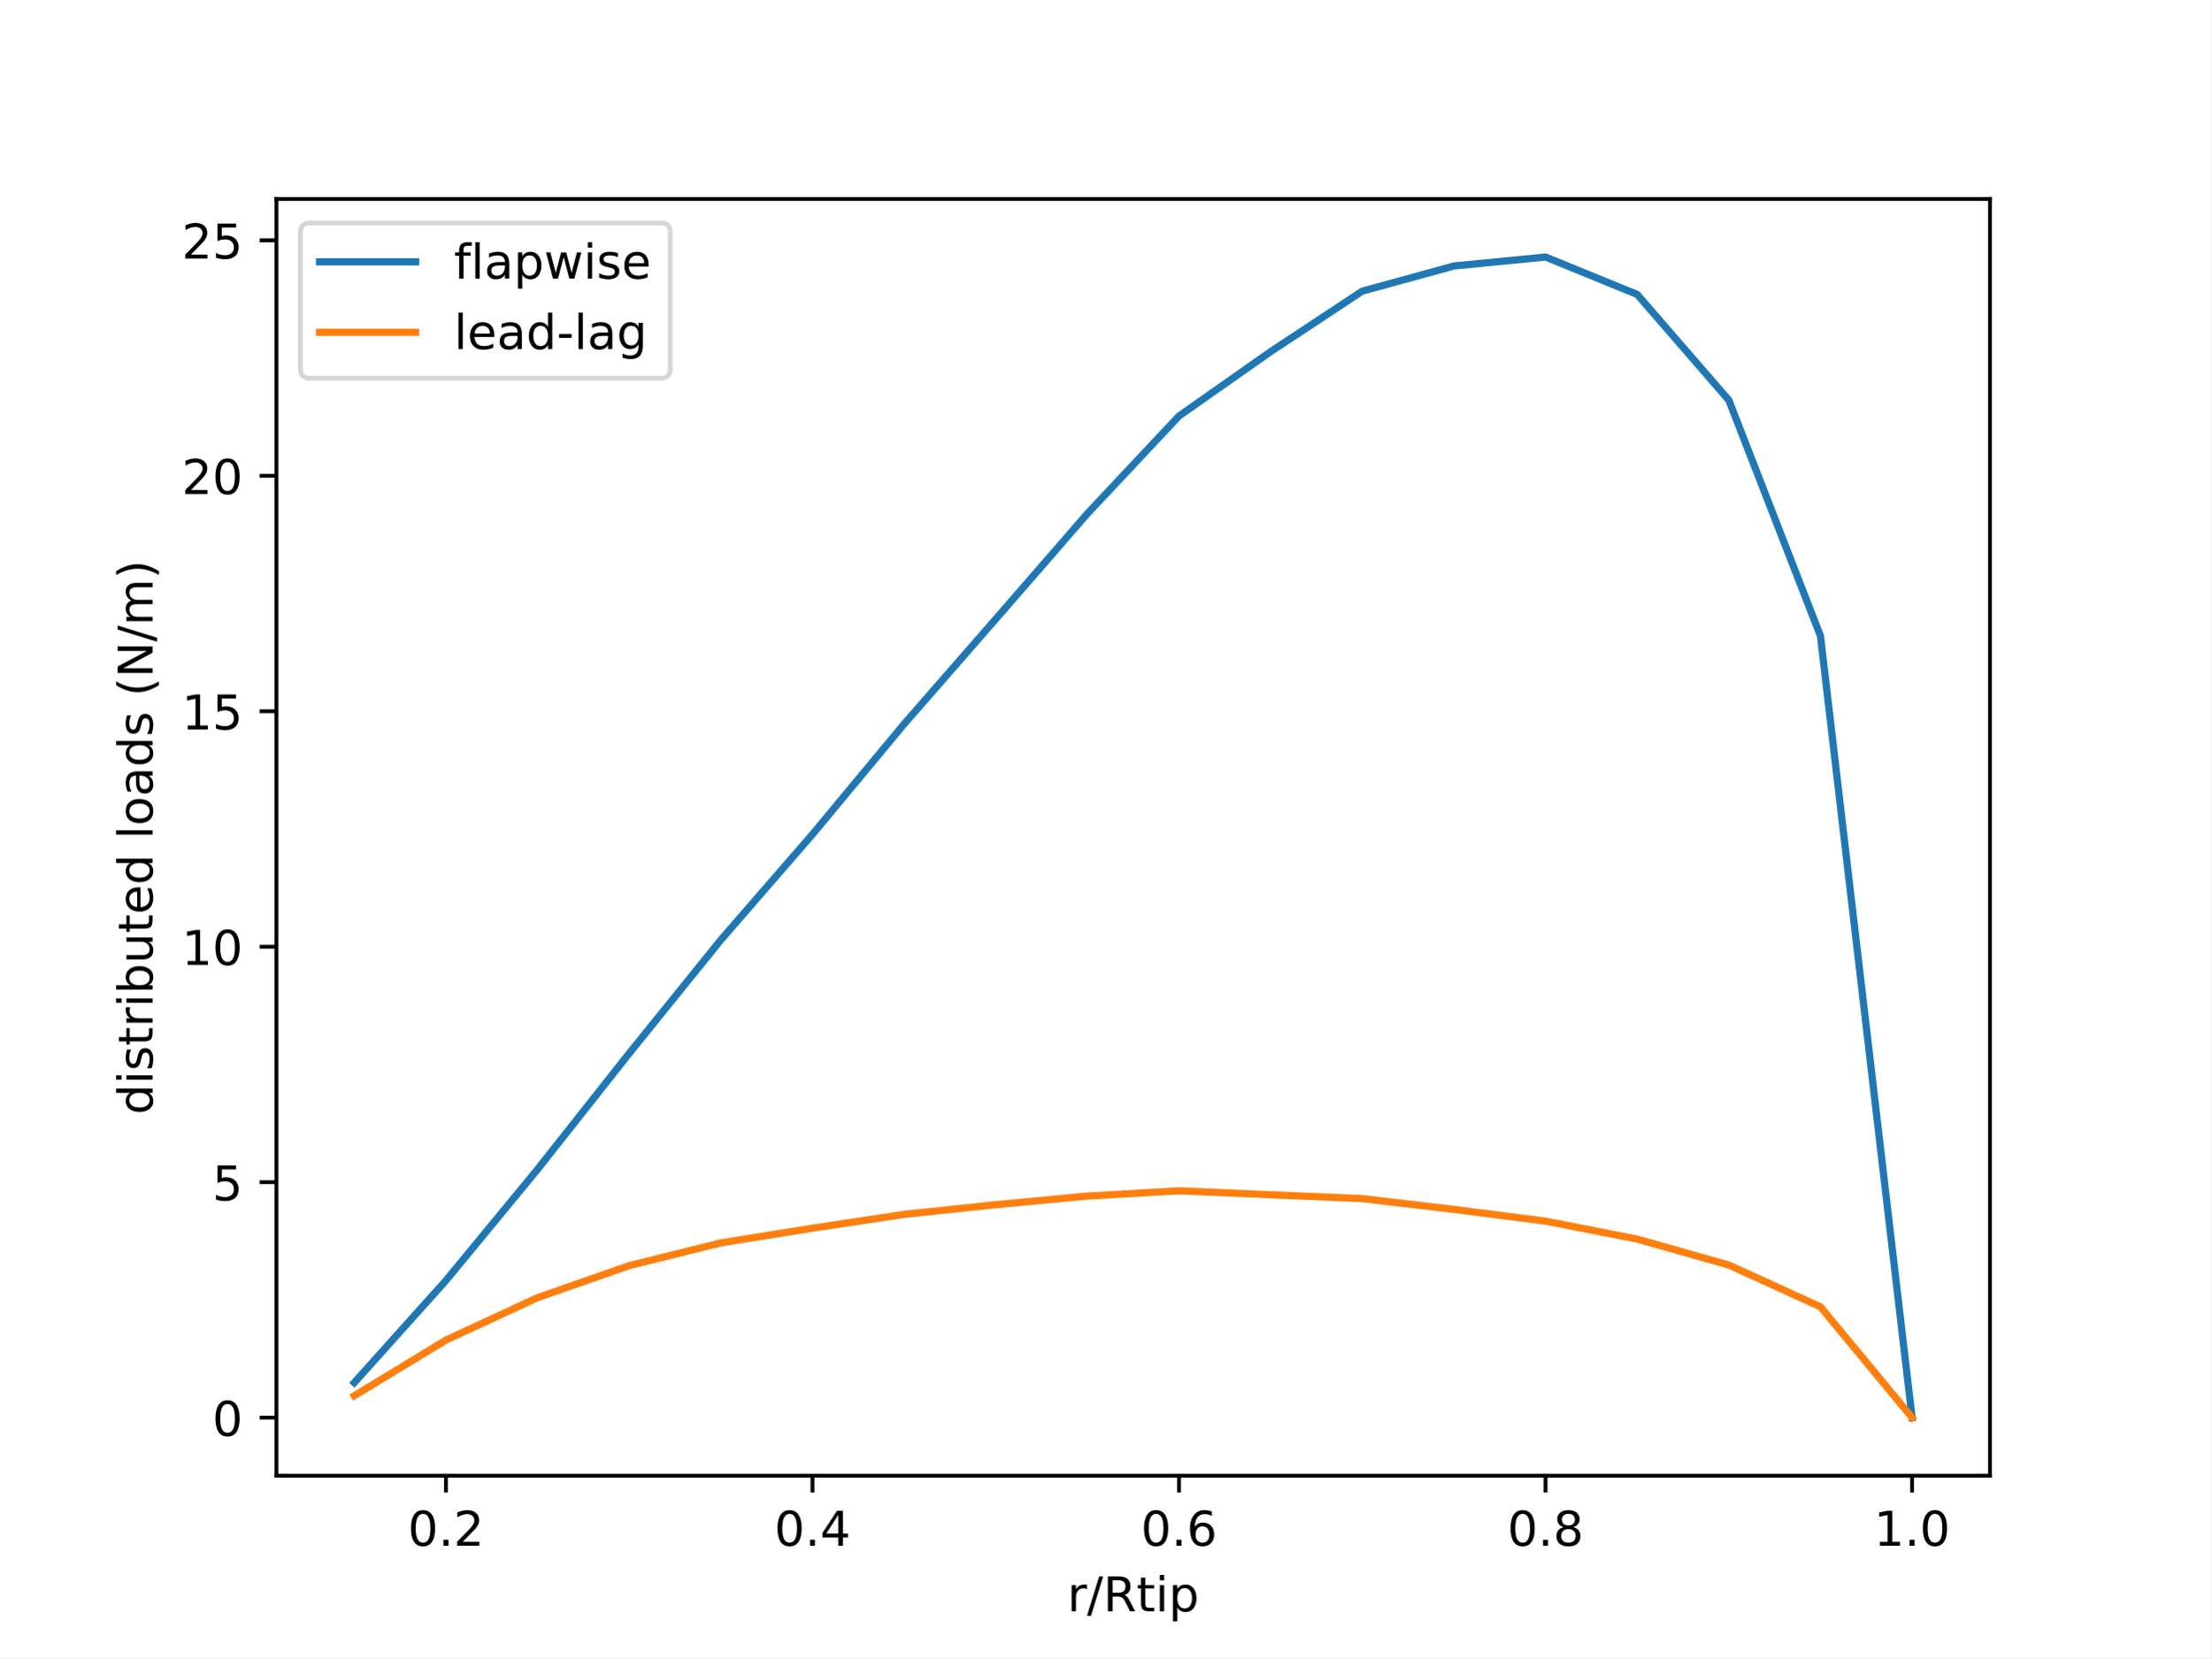
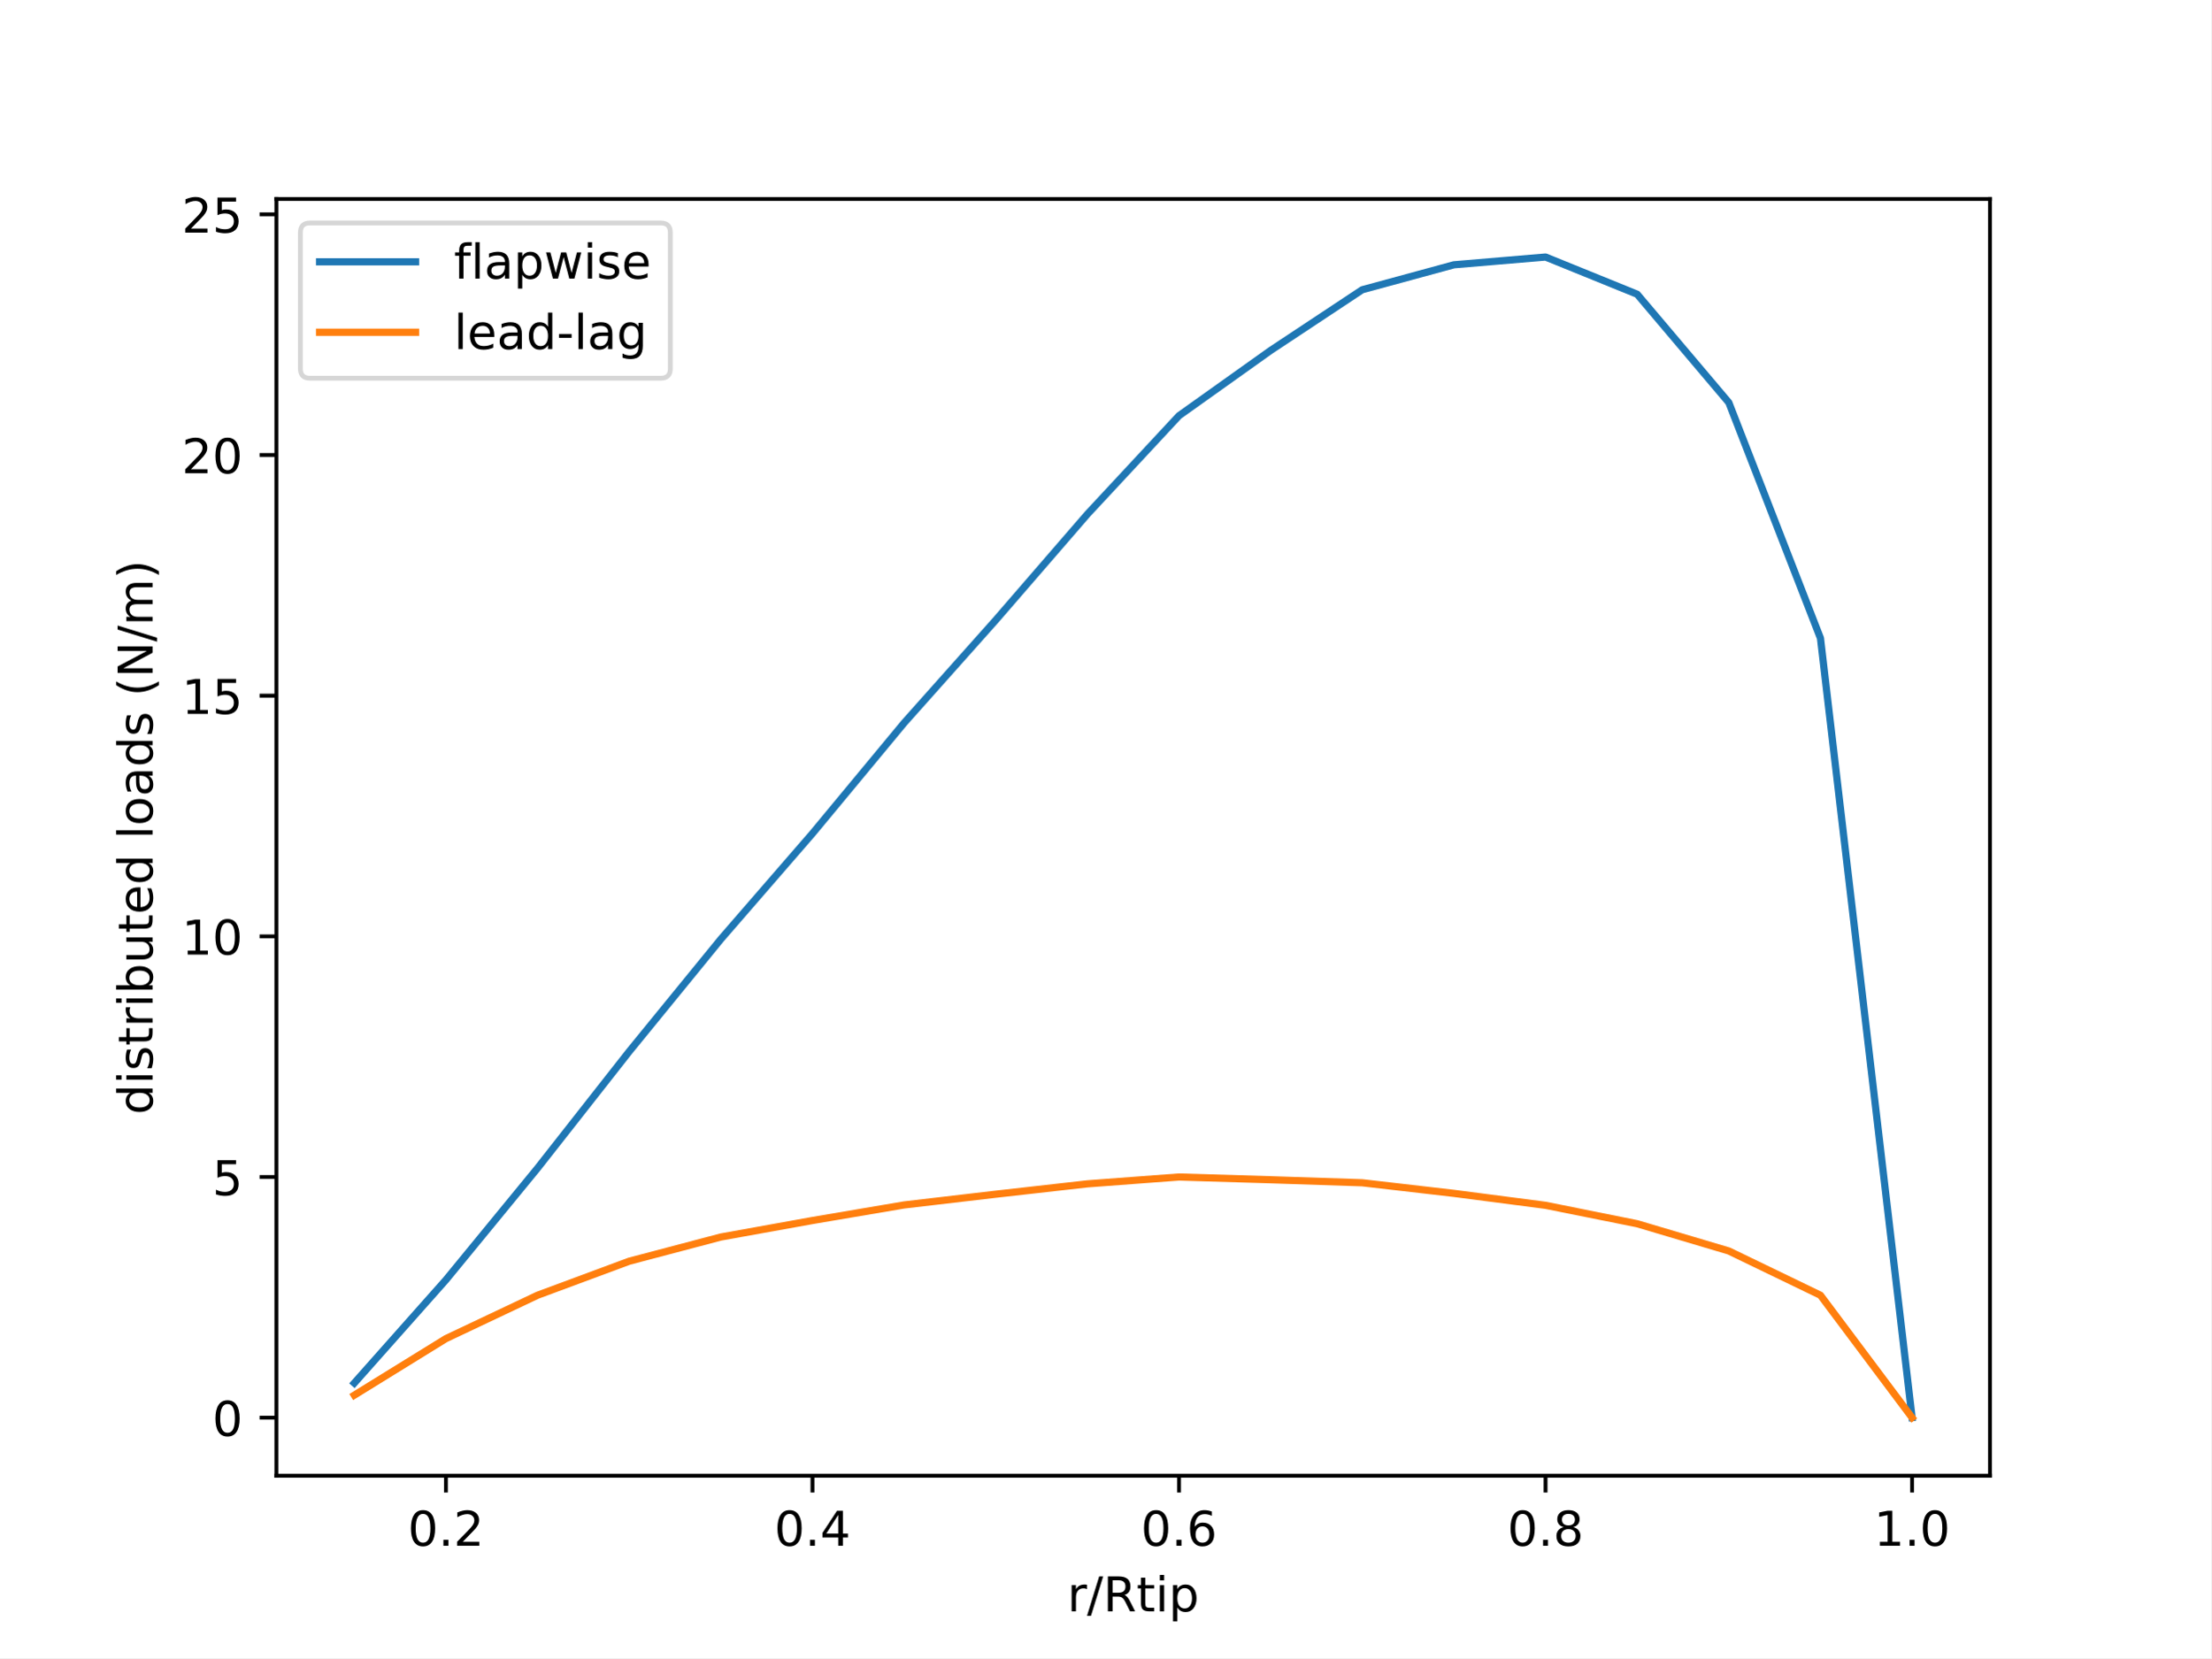
<svg xmlns="http://www.w3.org/2000/svg" xmlns:xlink="http://www.w3.org/1999/xlink" height="345.6pt" version="1.1" viewBox="0 0 460.8 345.6" width="460.8pt">
  <defs>
    <style type="text/css">*{stroke-linecap:butt;stroke-linejoin:round;}</style>
  </defs>
  <g id="figure_1">
    <g id="patch_1">
      <path d="M 0 345.6  L 460.8 345.6  L 460.8 0  L 0 0  z " style="fill:#ffffff;" />
    </g>
    <g id="axes_1">
      <g id="patch_2">
        <path d="M 57.6 307.584  L 414.72 307.584  L 414.72 41.472  L 57.6 41.472  z " style="fill:#ffffff;" />
      </g>
      <g id="matplotlib.axis_1">
        <g id="xtick_1">
          <g id="line2d_1">
            <defs>
-               <path d="M 0 0  L 0 3.5  " id="me29faa57b7" style="stroke:#000000;stroke-width:0.8;" />
-             </defs>
-             <g>
-               <use style="stroke:#000000;stroke-width:0.8;" x="92.93" xlink:href="#me29faa57b7" y="307.584" />
+               <path d="M 0 0  L 0 3.5  " id="m5e7cf44cf1" style="stroke:#000000;stroke-width:0.8;" />
+             </defs>
+             <g>
+               <use style="stroke:#000000;stroke-width:0.8;" x="92.93" xlink:href="#m5e7cf44cf1" y="307.584" />
            </g>
          </g>
          <g id="text_1">
            <g transform="translate(84.97849 322.1824)scale(0.1 -0.1)">
              <defs>
                <path d="M 31.781 66.406  Q 24.172 66.406 20.328 58.906  Q 16.5 51.422 16.5 36.375  Q 16.5 21.391 20.328 13.891  Q 24.172 6.391 31.781 6.391  Q 39.453 6.391 43.281 13.891  Q 47.125 21.391 47.125 36.375  Q 47.125 51.422 43.281 58.906  Q 39.453 66.406 31.781 66.406  z M 31.781 74.219  Q 44.047 74.219 50.516 64.516  Q 56.984 54.828 56.984 36.375  Q 56.984 17.969 50.516 8.266  Q 44.047 -1.422 31.781 -1.422  Q 19.531 -1.422 13.062 8.266  Q 6.594 17.969 6.594 36.375  Q 6.594 54.828 13.062 64.516  Q 19.531 74.219 31.781 74.219  z " id="DejaVuSans-48" />
                <path d="M 10.688 12.406  L 21 12.406  L 21 0  L 10.688 0  z " id="DejaVuSans-46" />
                <path d="M 19.188 8.297  L 53.609 8.297  L 53.609 0  L 7.328 0  L 7.328 8.297  Q 12.938 14.109 22.625 23.891  Q 32.328 33.688 34.812 36.531  Q 39.547 41.844 41.422 45.531  Q 43.312 49.219 43.312 52.781  Q 43.312 58.594 39.234 62.25  Q 35.156 65.922 28.609 65.922  Q 23.969 65.922 18.812 64.312  Q 13.672 62.703 7.812 59.422  L 7.812 69.391  Q 13.766 71.781 18.938 73  Q 24.125 74.219 28.422 74.219  Q 39.75 74.219 46.484 68.547  Q 53.219 62.891 53.219 53.422  Q 53.219 48.922 51.531 44.891  Q 49.859 40.875 45.406 35.406  Q 44.188 33.984 37.641 27.219  Q 31.109 20.453 19.188 8.297  z " id="DejaVuSans-50" />
              </defs>
              <use xlink:href="#DejaVuSans-48" />
              <use x="63.623" xlink:href="#DejaVuSans-46" />
              <use x="95.41" xlink:href="#DejaVuSans-50" />
            </g>
          </g>
        </g>
        <g id="xtick_2">
          <g id="line2d_2">
            <g>
-               <use style="stroke:#000000;stroke-width:0.8;" x="169.319" xlink:href="#me29faa57b7" y="307.584" />
+               <use style="stroke:#000000;stroke-width:0.8;" x="169.319" xlink:href="#m5e7cf44cf1" y="307.584" />
            </g>
          </g>
          <g id="text_2">
            <g transform="translate(161.3678 322.1824)scale(0.1 -0.1)">
              <defs>
                <path d="M 37.797 64.312  L 12.891 25.391  L 37.797 25.391  z M 35.203 72.906  L 47.609 72.906  L 47.609 25.391  L 58.016 25.391  L 58.016 17.188  L 47.609 17.188  L 47.609 0  L 37.797 0  L 37.797 17.188  L 4.891 17.188  L 4.891 26.703  z " id="DejaVuSans-52" />
              </defs>
              <use xlink:href="#DejaVuSans-48" />
              <use x="63.623" xlink:href="#DejaVuSans-46" />
              <use x="95.41" xlink:href="#DejaVuSans-52" />
            </g>
          </g>
        </g>
        <g id="xtick_3">
          <g id="line2d_3">
            <g>
-               <use style="stroke:#000000;stroke-width:0.8;" x="245.709" xlink:href="#me29faa57b7" y="307.584" />
+               <use style="stroke:#000000;stroke-width:0.8;" x="245.709" xlink:href="#m5e7cf44cf1" y="307.584" />
            </g>
          </g>
          <g id="text_3">
            <g transform="translate(237.7571 322.1824)scale(0.1 -0.1)">
              <defs>
                <path d="M 33.016 40.375  Q 26.375 40.375 22.484 35.828  Q 18.609 31.297 18.609 23.391  Q 18.609 15.531 22.484 10.953  Q 26.375 6.391 33.016 6.391  Q 39.656 6.391 43.531 10.953  Q 47.406 15.531 47.406 23.391  Q 47.406 31.297 43.531 35.828  Q 39.656 40.375 33.016 40.375  z M 52.594 71.297  L 52.594 62.312  Q 48.875 64.062 45.094 64.984  Q 41.312 65.922 37.594 65.922  Q 27.828 65.922 22.672 59.328  Q 17.531 52.734 16.797 39.406  Q 19.672 43.656 24.016 45.922  Q 28.375 48.188 33.594 48.188  Q 44.578 48.188 50.953 41.516  Q 57.328 34.859 57.328 23.391  Q 57.328 12.156 50.688 5.359  Q 44.047 -1.422 33.016 -1.422  Q 20.359 -1.422 13.672 8.266  Q 6.984 17.969 6.984 36.375  Q 6.984 53.656 15.188 63.938  Q 23.391 74.219 37.203 74.219  Q 40.922 74.219 44.703 73.484  Q 48.484 72.75 52.594 71.297  z " id="DejaVuSans-54" />
              </defs>
              <use xlink:href="#DejaVuSans-48" />
              <use x="63.623" xlink:href="#DejaVuSans-46" />
              <use x="95.41" xlink:href="#DejaVuSans-54" />
            </g>
          </g>
        </g>
        <g id="xtick_4">
          <g id="line2d_4">
            <g>
-               <use style="stroke:#000000;stroke-width:0.8;" x="322.098" xlink:href="#me29faa57b7" y="307.584" />
+               <use style="stroke:#000000;stroke-width:0.8;" x="322.098" xlink:href="#m5e7cf44cf1" y="307.584" />
            </g>
          </g>
          <g id="text_4">
            <g transform="translate(314.1464 322.1824)scale(0.1 -0.1)">
              <defs>
                <path d="M 31.781 34.625  Q 24.75 34.625 20.719 30.859  Q 16.703 27.094 16.703 20.516  Q 16.703 13.922 20.719 10.156  Q 24.75 6.391 31.781 6.391  Q 38.812 6.391 42.859 10.172  Q 46.922 13.969 46.922 20.516  Q 46.922 27.094 42.891 30.859  Q 38.875 34.625 31.781 34.625  z M 21.922 38.812  Q 15.578 40.375 12.031 44.719  Q 8.5 49.078 8.5 55.328  Q 8.5 64.062 14.719 69.141  Q 20.953 74.219 31.781 74.219  Q 42.672 74.219 48.875 69.141  Q 55.078 64.062 55.078 55.328  Q 55.078 49.078 51.531 44.719  Q 48 40.375 41.703 38.812  Q 48.828 37.156 52.797 32.312  Q 56.781 27.484 56.781 20.516  Q 56.781 9.906 50.312 4.234  Q 43.844 -1.422 31.781 -1.422  Q 19.734 -1.422 13.25 4.234  Q 6.781 9.906 6.781 20.516  Q 6.781 27.484 10.781 32.312  Q 14.797 37.156 21.922 38.812  z M 18.312 54.391  Q 18.312 48.734 21.844 45.562  Q 25.391 42.391 31.781 42.391  Q 38.141 42.391 41.719 45.562  Q 45.312 48.734 45.312 54.391  Q 45.312 60.062 41.719 63.234  Q 38.141 66.406 31.781 66.406  Q 25.391 66.406 21.844 63.234  Q 18.312 60.062 18.312 54.391  z " id="DejaVuSans-56" />
              </defs>
              <use xlink:href="#DejaVuSans-48" />
              <use x="63.623" xlink:href="#DejaVuSans-46" />
              <use x="95.41" xlink:href="#DejaVuSans-56" />
            </g>
          </g>
        </g>
        <g id="xtick_5">
          <g id="line2d_5">
            <g>
-               <use style="stroke:#000000;stroke-width:0.8;" x="398.487" xlink:href="#me29faa57b7" y="307.584" />
+               <use style="stroke:#000000;stroke-width:0.8;" x="398.487" xlink:href="#m5e7cf44cf1" y="307.584" />
            </g>
          </g>
          <g id="text_5">
            <g transform="translate(390.5357 322.1824)scale(0.1 -0.1)">
              <defs>
                <path d="M 12.406 8.297  L 28.516 8.297  L 28.516 63.922  L 10.984 60.406  L 10.984 69.391  L 28.422 72.906  L 38.281 72.906  L 38.281 8.297  L 54.391 8.297  L 54.391 0  L 12.406 0  z " id="DejaVuSans-49" />
              </defs>
              <use xlink:href="#DejaVuSans-49" />
              <use x="63.623" xlink:href="#DejaVuSans-46" />
              <use x="95.41" xlink:href="#DejaVuSans-48" />
            </g>
          </g>
        </g>
        <g id="text_6">
          <g transform="translate(222.4225 335.8606)scale(0.1 -0.1)">
            <defs>
              <path d="M 41.109 46.297  Q 39.594 47.172 37.812 47.578  Q 36.031 48 33.891 48  Q 26.266 48 22.188 43.047  Q 18.109 38.094 18.109 28.812  L 18.109 0  L 9.078 0  L 9.078 54.688  L 18.109 54.688  L 18.109 46.188  Q 20.953 51.172 25.484 53.578  Q 30.031 56 36.531 56  Q 37.453 56 38.578 55.875  Q 39.703 55.766 41.062 55.516  z " id="DejaVuSans-114" />
              <path d="M 25.391 72.906  L 33.688 72.906  L 8.297 -9.281  L 0 -9.281  z " id="DejaVuSans-47" />
              <path d="M 44.391 34.188  Q 47.562 33.109 50.562 29.594  Q 53.562 26.078 56.594 19.922  L 66.609 0  L 56 0  L 46.688 18.703  Q 43.062 26.031 39.672 28.422  Q 36.281 30.812 30.422 30.812  L 19.672 30.812  L 19.672 0  L 9.812 0  L 9.812 72.906  L 32.078 72.906  Q 44.578 72.906 50.734 67.672  Q 56.891 62.453 56.891 51.906  Q 56.891 45.016 53.688 40.469  Q 50.484 35.938 44.391 34.188  z M 19.672 64.797  L 19.672 38.922  L 32.078 38.922  Q 39.203 38.922 42.844 42.219  Q 46.484 45.516 46.484 51.906  Q 46.484 58.297 42.844 61.547  Q 39.203 64.797 32.078 64.797  z " id="DejaVuSans-82" />
              <path d="M 18.312 70.219  L 18.312 54.688  L 36.812 54.688  L 36.812 47.703  L 18.312 47.703  L 18.312 18.016  Q 18.312 11.328 20.141 9.422  Q 21.969 7.516 27.594 7.516  L 36.812 7.516  L 36.812 0  L 27.594 0  Q 17.188 0 13.234 3.875  Q 9.281 7.766 9.281 18.016  L 9.281 47.703  L 2.688 47.703  L 2.688 54.688  L 9.281 54.688  L 9.281 70.219  z " id="DejaVuSans-116" />
              <path d="M 9.422 54.688  L 18.406 54.688  L 18.406 0  L 9.422 0  z M 9.422 75.984  L 18.406 75.984  L 18.406 64.594  L 9.422 64.594  z " id="DejaVuSans-105" />
              <path d="M 18.109 8.203  L 18.109 -20.797  L 9.078 -20.797  L 9.078 54.688  L 18.109 54.688  L 18.109 46.391  Q 20.953 51.266 25.266 53.625  Q 29.594 56 35.594 56  Q 45.562 56 51.781 48.094  Q 58.016 40.188 58.016 27.297  Q 58.016 14.406 51.781 6.484  Q 45.562 -1.422 35.594 -1.422  Q 29.594 -1.422 25.266 0.953  Q 20.953 3.328 18.109 8.203  z M 48.688 27.297  Q 48.688 37.203 44.609 42.844  Q 40.531 48.484 33.406 48.484  Q 26.266 48.484 22.188 42.844  Q 18.109 37.203 18.109 27.297  Q 18.109 17.391 22.188 11.75  Q 26.266 6.109 33.406 6.109  Q 40.531 6.109 44.609 11.75  Q 48.688 17.391 48.688 27.297  z " id="DejaVuSans-112" />
            </defs>
            <use xlink:href="#DejaVuSans-114" />
            <use x="41.113" xlink:href="#DejaVuSans-47" />
            <use x="74.805" xlink:href="#DejaVuSans-82" />
            <use x="144.287" xlink:href="#DejaVuSans-116" />
            <use x="183.496" xlink:href="#DejaVuSans-105" />
            <use x="211.279" xlink:href="#DejaVuSans-112" />
          </g>
        </g>
      </g>
      <g id="matplotlib.axis_2">
        <g id="ytick_1">
          <g id="line2d_6">
            <defs>
-               <path d="M 0 0  L -3.5 0  " id="m199a4bb4cf" style="stroke:#000000;stroke-width:0.8;" />
-             </defs>
-             <g>
-               <use style="stroke:#000000;stroke-width:0.8;" x="57.6" xlink:href="#m199a4bb4cf" y="295.488" />
+               <path d="M 0 0  L -3.5 0  " id="m0916ee28e8" style="stroke:#000000;stroke-width:0.8;" />
+             </defs>
+             <g>
+               <use style="stroke:#000000;stroke-width:0.8;" x="57.6" xlink:href="#m0916ee28e8" y="295.488" />
            </g>
          </g>
          <g id="text_7">
            <g transform="translate(44.2375 299.2872)scale(0.1 -0.1)">
              <use xlink:href="#DejaVuSans-48" />
            </g>
          </g>
        </g>
        <g id="ytick_2">
          <g id="line2d_7">
            <g>
-               <use style="stroke:#000000;stroke-width:0.8;" x="57.6" xlink:href="#m199a4bb4cf" y="246.407" />
+               <use style="stroke:#000000;stroke-width:0.8;" x="57.6" xlink:href="#m0916ee28e8" y="245.325" />
            </g>
          </g>
          <g id="text_8">
-             <g transform="translate(44.2375 250.2065)scale(0.1 -0.1)">
+             <g transform="translate(44.2375 249.1244)scale(0.1 -0.1)">
              <defs>
                <path d="M 10.797 72.906  L 49.516 72.906  L 49.516 64.594  L 19.828 64.594  L 19.828 46.734  Q 21.969 47.469 24.109 47.828  Q 26.266 48.188 28.422 48.188  Q 40.625 48.188 47.75 41.5  Q 54.891 34.812 54.891 23.391  Q 54.891 11.625 47.562 5.094  Q 40.234 -1.422 26.906 -1.422  Q 22.312 -1.422 17.547 -0.641  Q 12.797 0.141 7.719 1.703  L 7.719 11.625  Q 12.109 9.234 16.797 8.062  Q 21.484 6.891 26.703 6.891  Q 35.156 6.891 40.078 11.328  Q 45.016 15.766 45.016 23.391  Q 45.016 31 40.078 35.438  Q 35.156 39.891 26.703 39.891  Q 22.75 39.891 18.812 39.016  Q 14.891 38.141 10.797 36.281  z " id="DejaVuSans-53" />
              </defs>
              <use xlink:href="#DejaVuSans-53" />
            </g>
          </g>
        </g>
        <g id="ytick_3">
          <g id="line2d_8">
            <g>
-               <use style="stroke:#000000;stroke-width:0.8;" x="57.6" xlink:href="#m199a4bb4cf" y="197.327" />
+               <use style="stroke:#000000;stroke-width:0.8;" x="57.6" xlink:href="#m0916ee28e8" y="195.162" />
            </g>
          </g>
          <g id="text_9">
-             <g transform="translate(37.875 201.1258)scale(0.1 -0.1)">
+             <g transform="translate(37.875 198.9615)scale(0.1 -0.1)">
              <use xlink:href="#DejaVuSans-49" />
              <use x="63.623" xlink:href="#DejaVuSans-48" />
            </g>
          </g>
        </g>
        <g id="ytick_4">
          <g id="line2d_9">
            <g>
-               <use style="stroke:#000000;stroke-width:0.8;" x="57.6" xlink:href="#m199a4bb4cf" y="148.246" />
+               <use style="stroke:#000000;stroke-width:0.8;" x="57.6" xlink:href="#m0916ee28e8" y="144.999" />
            </g>
          </g>
          <g id="text_10">
-             <g transform="translate(37.875 152.0452)scale(0.1 -0.1)">
+             <g transform="translate(37.875 148.7987)scale(0.1 -0.1)">
              <use xlink:href="#DejaVuSans-49" />
              <use x="63.623" xlink:href="#DejaVuSans-53" />
            </g>
          </g>
        </g>
        <g id="ytick_5">
          <g id="line2d_10">
            <g>
-               <use style="stroke:#000000;stroke-width:0.8;" x="57.6" xlink:href="#m199a4bb4cf" y="99.165" />
+               <use style="stroke:#000000;stroke-width:0.8;" x="57.6" xlink:href="#m0916ee28e8" y="94.837" />
            </g>
          </g>
          <g id="text_11">
-             <g transform="translate(37.875 102.9645)scale(0.1 -0.1)">
+             <g transform="translate(37.875 98.63585)scale(0.1 -0.1)">
              <use xlink:href="#DejaVuSans-50" />
              <use x="63.623" xlink:href="#DejaVuSans-48" />
            </g>
          </g>
        </g>
        <g id="ytick_6">
          <g id="line2d_11">
            <g>
-               <use style="stroke:#000000;stroke-width:0.8;" x="57.6" xlink:href="#m199a4bb4cf" y="50.085" />
+               <use style="stroke:#000000;stroke-width:0.8;" x="57.6" xlink:href="#m0916ee28e8" y="44.674" />
            </g>
          </g>
          <g id="text_12">
-             <g transform="translate(37.875 53.88378)scale(0.1 -0.1)">
+             <g transform="translate(37.875 48.47301)scale(0.1 -0.1)">
              <use xlink:href="#DejaVuSans-50" />
              <use x="63.623" xlink:href="#DejaVuSans-53" />
            </g>
          </g>
        </g>
        <g id="text_13">
          <g transform="translate(31.79531 232.321)rotate(-90)scale(0.1 -0.1)">
            <defs>
              <path d="M 45.406 46.391  L 45.406 75.984  L 54.391 75.984  L 54.391 0  L 45.406 0  L 45.406 8.203  Q 42.578 3.328 38.25 0.953  Q 33.938 -1.422 27.875 -1.422  Q 17.969 -1.422 11.734 6.484  Q 5.516 14.406 5.516 27.297  Q 5.516 40.188 11.734 48.094  Q 17.969 56 27.875 56  Q 33.938 56 38.25 53.625  Q 42.578 51.266 45.406 46.391  z M 14.797 27.297  Q 14.797 17.391 18.875 11.75  Q 22.953 6.109 30.078 6.109  Q 37.203 6.109 41.297 11.75  Q 45.406 17.391 45.406 27.297  Q 45.406 37.203 41.297 42.844  Q 37.203 48.484 30.078 48.484  Q 22.953 48.484 18.875 42.844  Q 14.797 37.203 14.797 27.297  z " id="DejaVuSans-100" />
              <path d="M 44.281 53.078  L 44.281 44.578  Q 40.484 46.531 36.375 47.5  Q 32.281 48.484 27.875 48.484  Q 21.188 48.484 17.844 46.438  Q 14.5 44.391 14.5 40.281  Q 14.5 37.156 16.891 35.375  Q 19.281 33.594 26.516 31.984  L 29.594 31.297  Q 39.156 29.25 43.188 25.516  Q 47.219 21.781 47.219 15.094  Q 47.219 7.469 41.188 3.016  Q 35.156 -1.422 24.609 -1.422  Q 20.219 -1.422 15.453 -0.562  Q 10.688 0.297 5.422 2  L 5.422 11.281  Q 10.406 8.688 15.234 7.391  Q 20.062 6.109 24.812 6.109  Q 31.156 6.109 34.562 8.281  Q 37.984 10.453 37.984 14.406  Q 37.984 18.062 35.516 20.016  Q 33.062 21.969 24.703 23.781  L 21.578 24.516  Q 13.234 26.266 9.516 29.906  Q 5.812 33.547 5.812 39.891  Q 5.812 47.609 11.281 51.797  Q 16.75 56 26.812 56  Q 31.781 56 36.172 55.266  Q 40.578 54.547 44.281 53.078  z " id="DejaVuSans-115" />
              <path d="M 48.688 27.297  Q 48.688 37.203 44.609 42.844  Q 40.531 48.484 33.406 48.484  Q 26.266 48.484 22.188 42.844  Q 18.109 37.203 18.109 27.297  Q 18.109 17.391 22.188 11.75  Q 26.266 6.109 33.406 6.109  Q 40.531 6.109 44.609 11.75  Q 48.688 17.391 48.688 27.297  z M 18.109 46.391  Q 20.953 51.266 25.266 53.625  Q 29.594 56 35.594 56  Q 45.562 56 51.781 48.094  Q 58.016 40.188 58.016 27.297  Q 58.016 14.406 51.781 6.484  Q 45.562 -1.422 35.594 -1.422  Q 29.594 -1.422 25.266 0.953  Q 20.953 3.328 18.109 8.203  L 18.109 0  L 9.078 0  L 9.078 75.984  L 18.109 75.984  z " id="DejaVuSans-98" />
              <path d="M 8.5 21.578  L 8.5 54.688  L 17.484 54.688  L 17.484 21.922  Q 17.484 14.156 20.5 10.266  Q 23.531 6.391 29.594 6.391  Q 36.859 6.391 41.078 11.031  Q 45.312 15.672 45.312 23.688  L 45.312 54.688  L 54.297 54.688  L 54.297 0  L 45.312 0  L 45.312 8.406  Q 42.047 3.422 37.719 1  Q 33.406 -1.422 27.688 -1.422  Q 18.266 -1.422 13.375 4.438  Q 8.5 10.297 8.5 21.578  z M 31.109 56  z " id="DejaVuSans-117" />
              <path d="M 56.203 29.594  L 56.203 25.203  L 14.891 25.203  Q 15.484 15.922 20.484 11.062  Q 25.484 6.203 34.422 6.203  Q 39.594 6.203 44.453 7.469  Q 49.312 8.734 54.109 11.281  L 54.109 2.781  Q 49.266 0.734 44.188 -0.344  Q 39.109 -1.422 33.891 -1.422  Q 20.797 -1.422 13.156 6.188  Q 5.516 13.812 5.516 26.812  Q 5.516 40.234 12.766 48.109  Q 20.016 56 32.328 56  Q 43.359 56 49.781 48.891  Q 56.203 41.797 56.203 29.594  z M 47.219 32.234  Q 47.125 39.594 43.094 43.984  Q 39.062 48.391 32.422 48.391  Q 24.906 48.391 20.391 44.141  Q 15.875 39.891 15.188 32.172  z " id="DejaVuSans-101" />
              <path id="DejaVuSans-32" />
              <path d="M 9.422 75.984  L 18.406 75.984  L 18.406 0  L 9.422 0  z " id="DejaVuSans-108" />
              <path d="M 30.609 48.391  Q 23.391 48.391 19.188 42.75  Q 14.984 37.109 14.984 27.297  Q 14.984 17.484 19.156 11.844  Q 23.344 6.203 30.609 6.203  Q 37.797 6.203 41.984 11.859  Q 46.188 17.531 46.188 27.297  Q 46.188 37.016 41.984 42.703  Q 37.797 48.391 30.609 48.391  z M 30.609 56  Q 42.328 56 49.016 48.375  Q 55.719 40.766 55.719 27.297  Q 55.719 13.875 49.016 6.219  Q 42.328 -1.422 30.609 -1.422  Q 18.844 -1.422 12.172 6.219  Q 5.516 13.875 5.516 27.297  Q 5.516 40.766 12.172 48.375  Q 18.844 56 30.609 56  z " id="DejaVuSans-111" />
              <path d="M 34.281 27.484  Q 23.391 27.484 19.188 25  Q 14.984 22.516 14.984 16.5  Q 14.984 11.719 18.141 8.906  Q 21.297 6.109 26.703 6.109  Q 34.188 6.109 38.703 11.406  Q 43.219 16.703 43.219 25.484  L 43.219 27.484  z M 52.203 31.203  L 52.203 0  L 43.219 0  L 43.219 8.297  Q 40.141 3.328 35.547 0.953  Q 30.953 -1.422 24.312 -1.422  Q 15.922 -1.422 10.953 3.297  Q 6 8.016 6 15.922  Q 6 25.141 12.172 29.828  Q 18.359 34.516 30.609 34.516  L 43.219 34.516  L 43.219 35.406  Q 43.219 41.609 39.141 45  Q 35.062 48.391 27.688 48.391  Q 23 48.391 18.547 47.266  Q 14.109 46.141 10.016 43.891  L 10.016 52.203  Q 14.938 54.109 19.578 55.047  Q 24.219 56 28.609 56  Q 40.484 56 46.344 49.844  Q 52.203 43.703 52.203 31.203  z " id="DejaVuSans-97" />
              <path d="M 31 75.875  Q 24.469 64.656 21.281 53.656  Q 18.109 42.672 18.109 31.391  Q 18.109 20.125 21.312 9.062  Q 24.516 -2 31 -13.188  L 23.188 -13.188  Q 15.875 -1.703 12.234 9.375  Q 8.594 20.453 8.594 31.391  Q 8.594 42.281 12.203 53.312  Q 15.828 64.359 23.188 75.875  z " id="DejaVuSans-40" />
              <path d="M 9.812 72.906  L 23.094 72.906  L 55.422 11.922  L 55.422 72.906  L 64.984 72.906  L 64.984 0  L 51.703 0  L 19.391 60.984  L 19.391 0  L 9.812 0  z " id="DejaVuSans-78" />
              <path d="M 52 44.188  Q 55.375 50.25 60.062 53.125  Q 64.75 56 71.094 56  Q 79.641 56 84.281 50.016  Q 88.922 44.047 88.922 33.016  L 88.922 0  L 79.891 0  L 79.891 32.719  Q 79.891 40.578 77.094 44.375  Q 74.312 48.188 68.609 48.188  Q 61.625 48.188 57.562 43.547  Q 53.516 38.922 53.516 30.906  L 53.516 0  L 44.484 0  L 44.484 32.719  Q 44.484 40.625 41.703 44.406  Q 38.922 48.188 33.109 48.188  Q 26.219 48.188 22.156 43.531  Q 18.109 38.875 18.109 30.906  L 18.109 0  L 9.078 0  L 9.078 54.688  L 18.109 54.688  L 18.109 46.188  Q 21.188 51.219 25.484 53.609  Q 29.781 56 35.688 56  Q 41.656 56 45.828 52.969  Q 50 49.953 52 44.188  z " id="DejaVuSans-109" />
              <path d="M 8.016 75.875  L 15.828 75.875  Q 23.141 64.359 26.781 53.312  Q 30.422 42.281 30.422 31.391  Q 30.422 20.453 26.781 9.375  Q 23.141 -1.703 15.828 -13.188  L 8.016 -13.188  Q 14.5 -2 17.703 9.062  Q 20.906 20.125 20.906 31.391  Q 20.906 42.672 17.703 53.656  Q 14.5 64.656 8.016 75.875  z " id="DejaVuSans-41" />
            </defs>
            <use xlink:href="#DejaVuSans-100" />
            <use x="63.477" xlink:href="#DejaVuSans-105" />
            <use x="91.26" xlink:href="#DejaVuSans-115" />
            <use x="143.359" xlink:href="#DejaVuSans-116" />
            <use x="182.568" xlink:href="#DejaVuSans-114" />
            <use x="223.682" xlink:href="#DejaVuSans-105" />
            <use x="251.465" xlink:href="#DejaVuSans-98" />
            <use x="314.941" xlink:href="#DejaVuSans-117" />
            <use x="378.32" xlink:href="#DejaVuSans-116" />
            <use x="417.529" xlink:href="#DejaVuSans-101" />
            <use x="479.053" xlink:href="#DejaVuSans-100" />
            <use x="542.529" xlink:href="#DejaVuSans-32" />
            <use x="574.316" xlink:href="#DejaVuSans-108" />
            <use x="602.1" xlink:href="#DejaVuSans-111" />
            <use x="663.281" xlink:href="#DejaVuSans-97" />
            <use x="724.561" xlink:href="#DejaVuSans-100" />
            <use x="788.037" xlink:href="#DejaVuSans-115" />
            <use x="840.137" xlink:href="#DejaVuSans-32" />
            <use x="871.924" xlink:href="#DejaVuSans-40" />
            <use x="910.938" xlink:href="#DejaVuSans-78" />
            <use x="985.742" xlink:href="#DejaVuSans-47" />
            <use x="1019.434" xlink:href="#DejaVuSans-109" />
            <use x="1116.846" xlink:href="#DejaVuSans-41" />
          </g>
        </g>
      </g>
      <g id="line2d_12">
-         <path clip-path="url(#p71f8d2ef91)" d="M 73.833 288.183  L 92.93 266.902  L 112.027 243.719  L 131.125 219.544  L 150.222 195.908  L 169.319 173.899  L 188.417 150.905  L 207.514 129.032  L 226.611 107.057  L 245.709 86.703  L 264.806 73.292  L 283.903 60.677  L 303.001 55.438  L 322.098 53.568  L 341.195 61.367  L 360.293 83.404  L 379.39 132.542  L 398.487 295.488  " style="fill:none;stroke:#1f77b4;stroke-linecap:square;stroke-width:1.5;" />
+         <path clip-path="url(#p67a1a351ce)" d="M 73.833 288.275  L 92.93 266.765  L 112.027 243.477  L 131.125 219.164  L 150.222 195.751  L 169.319 173.722  L 188.417 150.681  L 207.514 129.244  L 226.611 107.172  L 245.709 86.64  L 264.806 73.035  L 283.903 60.387  L 303.001 55.186  L 322.098 53.568  L 341.195 61.322  L 360.293 83.903  L 379.39 133.012  L 398.487 295.488  " style="fill:none;stroke:#1f77b4;stroke-linecap:square;stroke-width:1.5;" />
      </g>
      <g id="line2d_13">
-         <path clip-path="url(#p71f8d2ef91)" d="M 73.833 290.916  L 92.93 279.316  L 112.027 270.471  L 131.125 263.801  L 150.222 259.056  L 169.319 255.994  L 188.417 253.113  L 207.514 251.096  L 226.611 249.301  L 245.709 248.199  L 264.806 249.028  L 283.903 249.824  L 303.001 252.079  L 322.098 254.525  L 341.195 258.269  L 360.293 263.671  L 379.39 272.387  L 398.487 295.488  " style="fill:none;stroke:#ff7f0e;stroke-linecap:square;stroke-width:1.5;" />
+         <path clip-path="url(#p67a1a351ce)" d="M 73.833 290.802  L 92.93 279.01  L 112.027 269.97  L 131.125 262.879  L 150.222 257.836  L 169.319 254.393  L 188.417 251.151  L 207.514 248.912  L 226.611 246.754  L 245.709 245.323  L 264.806 245.898  L 283.903 246.529  L 303.001 248.739  L 322.098 251.228  L 341.195 255.068  L 360.293 260.745  L 379.39 269.973  L 398.487 295.488  " style="fill:none;stroke:#ff7f0e;stroke-linecap:square;stroke-width:1.5;" />
      </g>
      <g id="patch_3">
        <path d="M 57.6 307.584  L 57.6 41.472  " style="fill:none;stroke:#000000;stroke-linecap:square;stroke-linejoin:miter;stroke-width:0.8;" />
      </g>
      <g id="patch_4">
        <path d="M 414.72 307.584  L 414.72 41.472  " style="fill:none;stroke:#000000;stroke-linecap:square;stroke-linejoin:miter;stroke-width:0.8;" />
      </g>
      <g id="patch_5">
        <path d="M 57.6 307.584  L 414.72 307.584  " style="fill:none;stroke:#000000;stroke-linecap:square;stroke-linejoin:miter;stroke-width:0.8;" />
      </g>
      <g id="patch_6">
        <path d="M 57.6 41.472  L 414.72 41.472  " style="fill:none;stroke:#000000;stroke-linecap:square;stroke-linejoin:miter;stroke-width:0.8;" />
      </g>
      <g id="legend_1">
        <g id="patch_7">
          <path d="M 64.6 78.828  L 137.694 78.828  Q 139.694 78.828 139.694 76.828  L 139.694 48.472  Q 139.694 46.472 137.694 46.472  L 64.6 46.472  Q 62.6 46.472 62.6 48.472  L 62.6 76.828  Q 62.6 78.828 64.6 78.828  z " style="fill:#ffffff;opacity:0.8;stroke:#cccccc;stroke-linejoin:miter;" />
        </g>
        <g id="line2d_14">
          <path d="M 66.6 54.57  L 86.6 54.57  " style="fill:none;stroke:#1f77b4;stroke-linecap:square;stroke-width:1.5;" />
        </g>
        <g id="line2d_15" />
        <g id="text_14">
          <g transform="translate(94.6 58.07044)scale(0.1 -0.1)">
            <defs>
              <path d="M 37.109 75.984  L 37.109 68.5  L 28.516 68.5  Q 23.688 68.5 21.797 66.547  Q 19.922 64.594 19.922 59.516  L 19.922 54.688  L 34.719 54.688  L 34.719 47.703  L 19.922 47.703  L 19.922 0  L 10.891 0  L 10.891 47.703  L 2.297 47.703  L 2.297 54.688  L 10.891 54.688  L 10.891 58.5  Q 10.891 67.625 15.141 71.797  Q 19.391 75.984 28.609 75.984  z " id="DejaVuSans-102" />
              <path d="M 4.203 54.688  L 13.188 54.688  L 24.422 12.016  L 35.594 54.688  L 46.188 54.688  L 57.422 12.016  L 68.609 54.688  L 77.594 54.688  L 63.281 0  L 52.688 0  L 40.922 44.828  L 29.109 0  L 18.5 0  z " id="DejaVuSans-119" />
            </defs>
            <use xlink:href="#DejaVuSans-102" />
            <use x="35.205" xlink:href="#DejaVuSans-108" />
            <use x="62.988" xlink:href="#DejaVuSans-97" />
            <use x="124.268" xlink:href="#DejaVuSans-112" />
            <use x="187.744" xlink:href="#DejaVuSans-119" />
            <use x="269.531" xlink:href="#DejaVuSans-105" />
            <use x="297.314" xlink:href="#DejaVuSans-115" />
            <use x="349.414" xlink:href="#DejaVuSans-101" />
          </g>
        </g>
        <g id="line2d_16">
          <path d="M 66.6 69.249  L 86.6 69.249  " style="fill:none;stroke:#ff7f0e;stroke-linecap:square;stroke-width:1.5;" />
        </g>
        <g id="line2d_17" />
        <g id="text_15">
          <g transform="translate(94.6 72.74856)scale(0.1 -0.1)">
            <defs>
              <path d="M 4.891 31.391  L 31.203 31.391  L 31.203 23.391  L 4.891 23.391  z " id="DejaVuSans-45" />
              <path d="M 45.406 27.984  Q 45.406 37.75 41.375 43.109  Q 37.359 48.484 30.078 48.484  Q 22.859 48.484 18.828 43.109  Q 14.797 37.75 14.797 27.984  Q 14.797 18.266 18.828 12.891  Q 22.859 7.516 30.078 7.516  Q 37.359 7.516 41.375 12.891  Q 45.406 18.266 45.406 27.984  z M 54.391 6.781  Q 54.391 -7.172 48.188 -13.984  Q 42 -20.797 29.203 -20.797  Q 24.469 -20.797 20.266 -20.094  Q 16.062 -19.391 12.109 -17.922  L 12.109 -9.188  Q 16.062 -11.328 19.922 -12.344  Q 23.781 -13.375 27.781 -13.375  Q 36.625 -13.375 41.016 -8.766  Q 45.406 -4.156 45.406 5.172  L 45.406 9.625  Q 42.625 4.781 38.281 2.391  Q 33.938 0 27.875 0  Q 17.828 0 11.672 7.656  Q 5.516 15.328 5.516 27.984  Q 5.516 40.672 11.672 48.328  Q 17.828 56 27.875 56  Q 33.938 56 38.281 53.609  Q 42.625 51.219 45.406 46.391  L 45.406 54.688  L 54.391 54.688  z " id="DejaVuSans-103" />
            </defs>
            <use xlink:href="#DejaVuSans-108" />
            <use x="27.783" xlink:href="#DejaVuSans-101" />
            <use x="89.307" xlink:href="#DejaVuSans-97" />
            <use x="150.586" xlink:href="#DejaVuSans-100" />
            <use x="214.062" xlink:href="#DejaVuSans-45" />
            <use x="250.146" xlink:href="#DejaVuSans-108" />
            <use x="277.93" xlink:href="#DejaVuSans-97" />
            <use x="339.209" xlink:href="#DejaVuSans-103" />
          </g>
        </g>
      </g>
    </g>
  </g>
  <defs>
-     <clipPath id="p71f8d2ef91">
+     <clipPath id="p67a1a351ce">
      <rect height="266.112" width="357.12" x="57.6" y="41.472" />
    </clipPath>
  </defs>
</svg>
